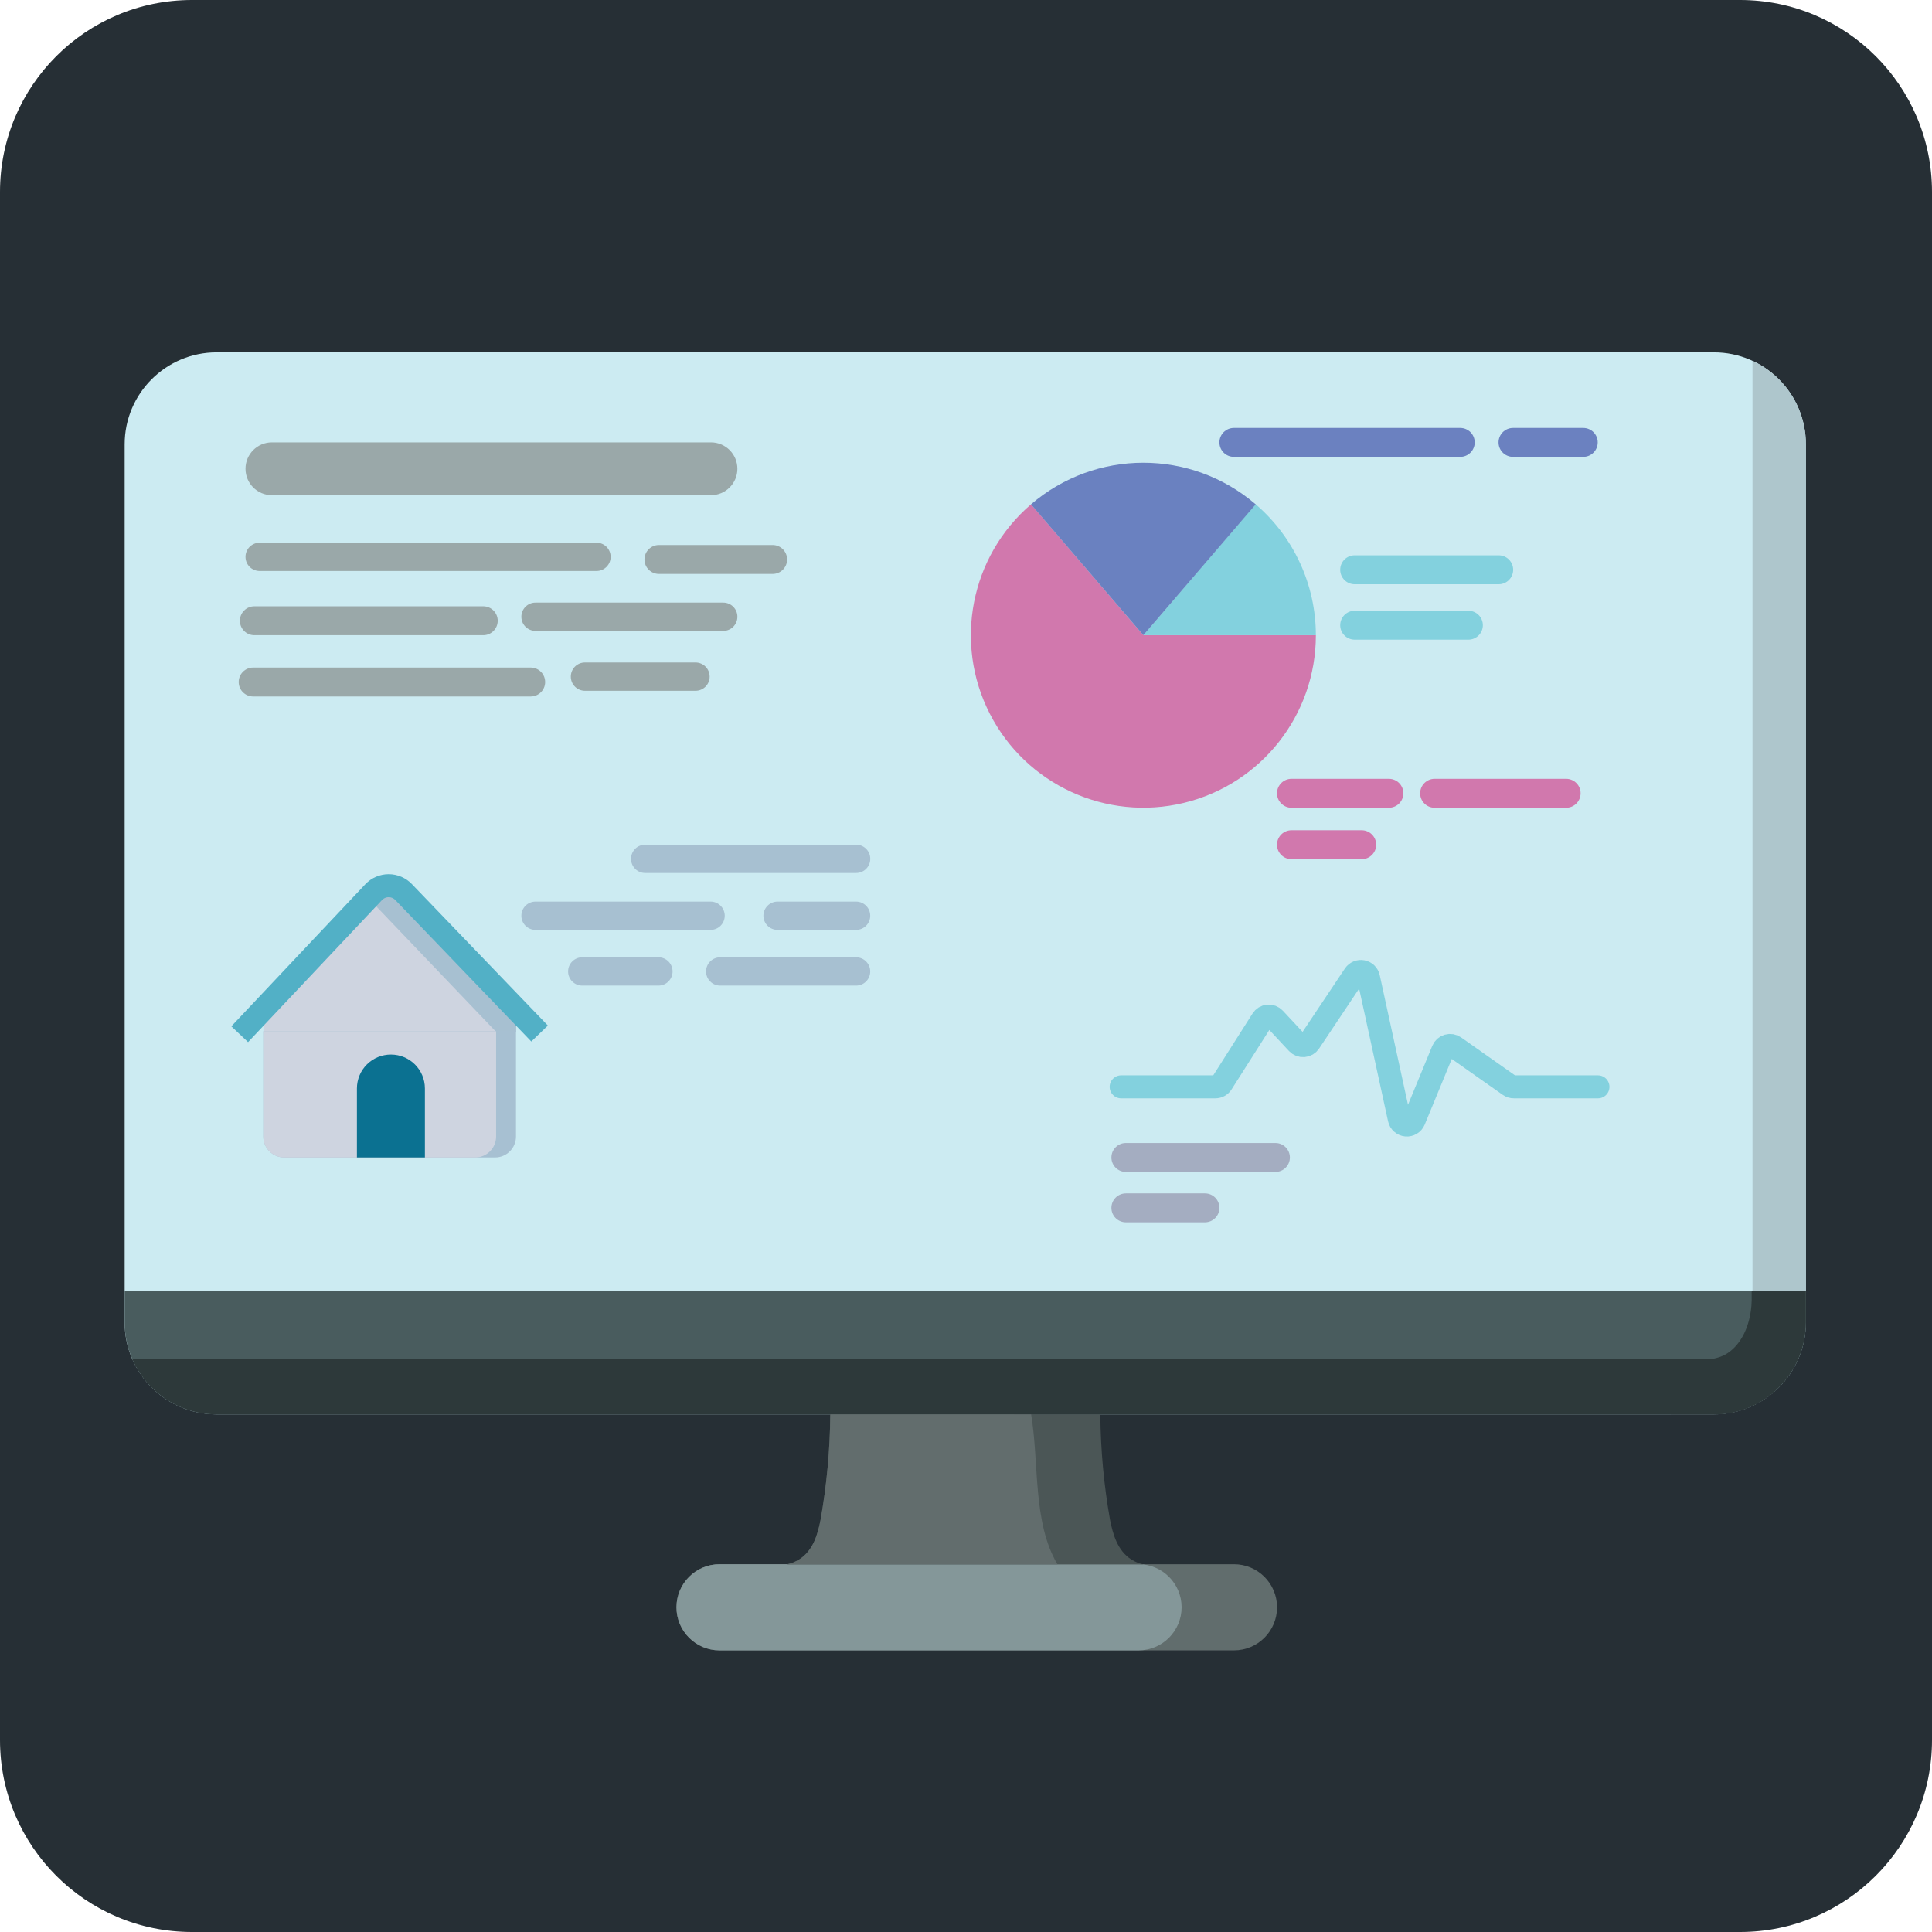
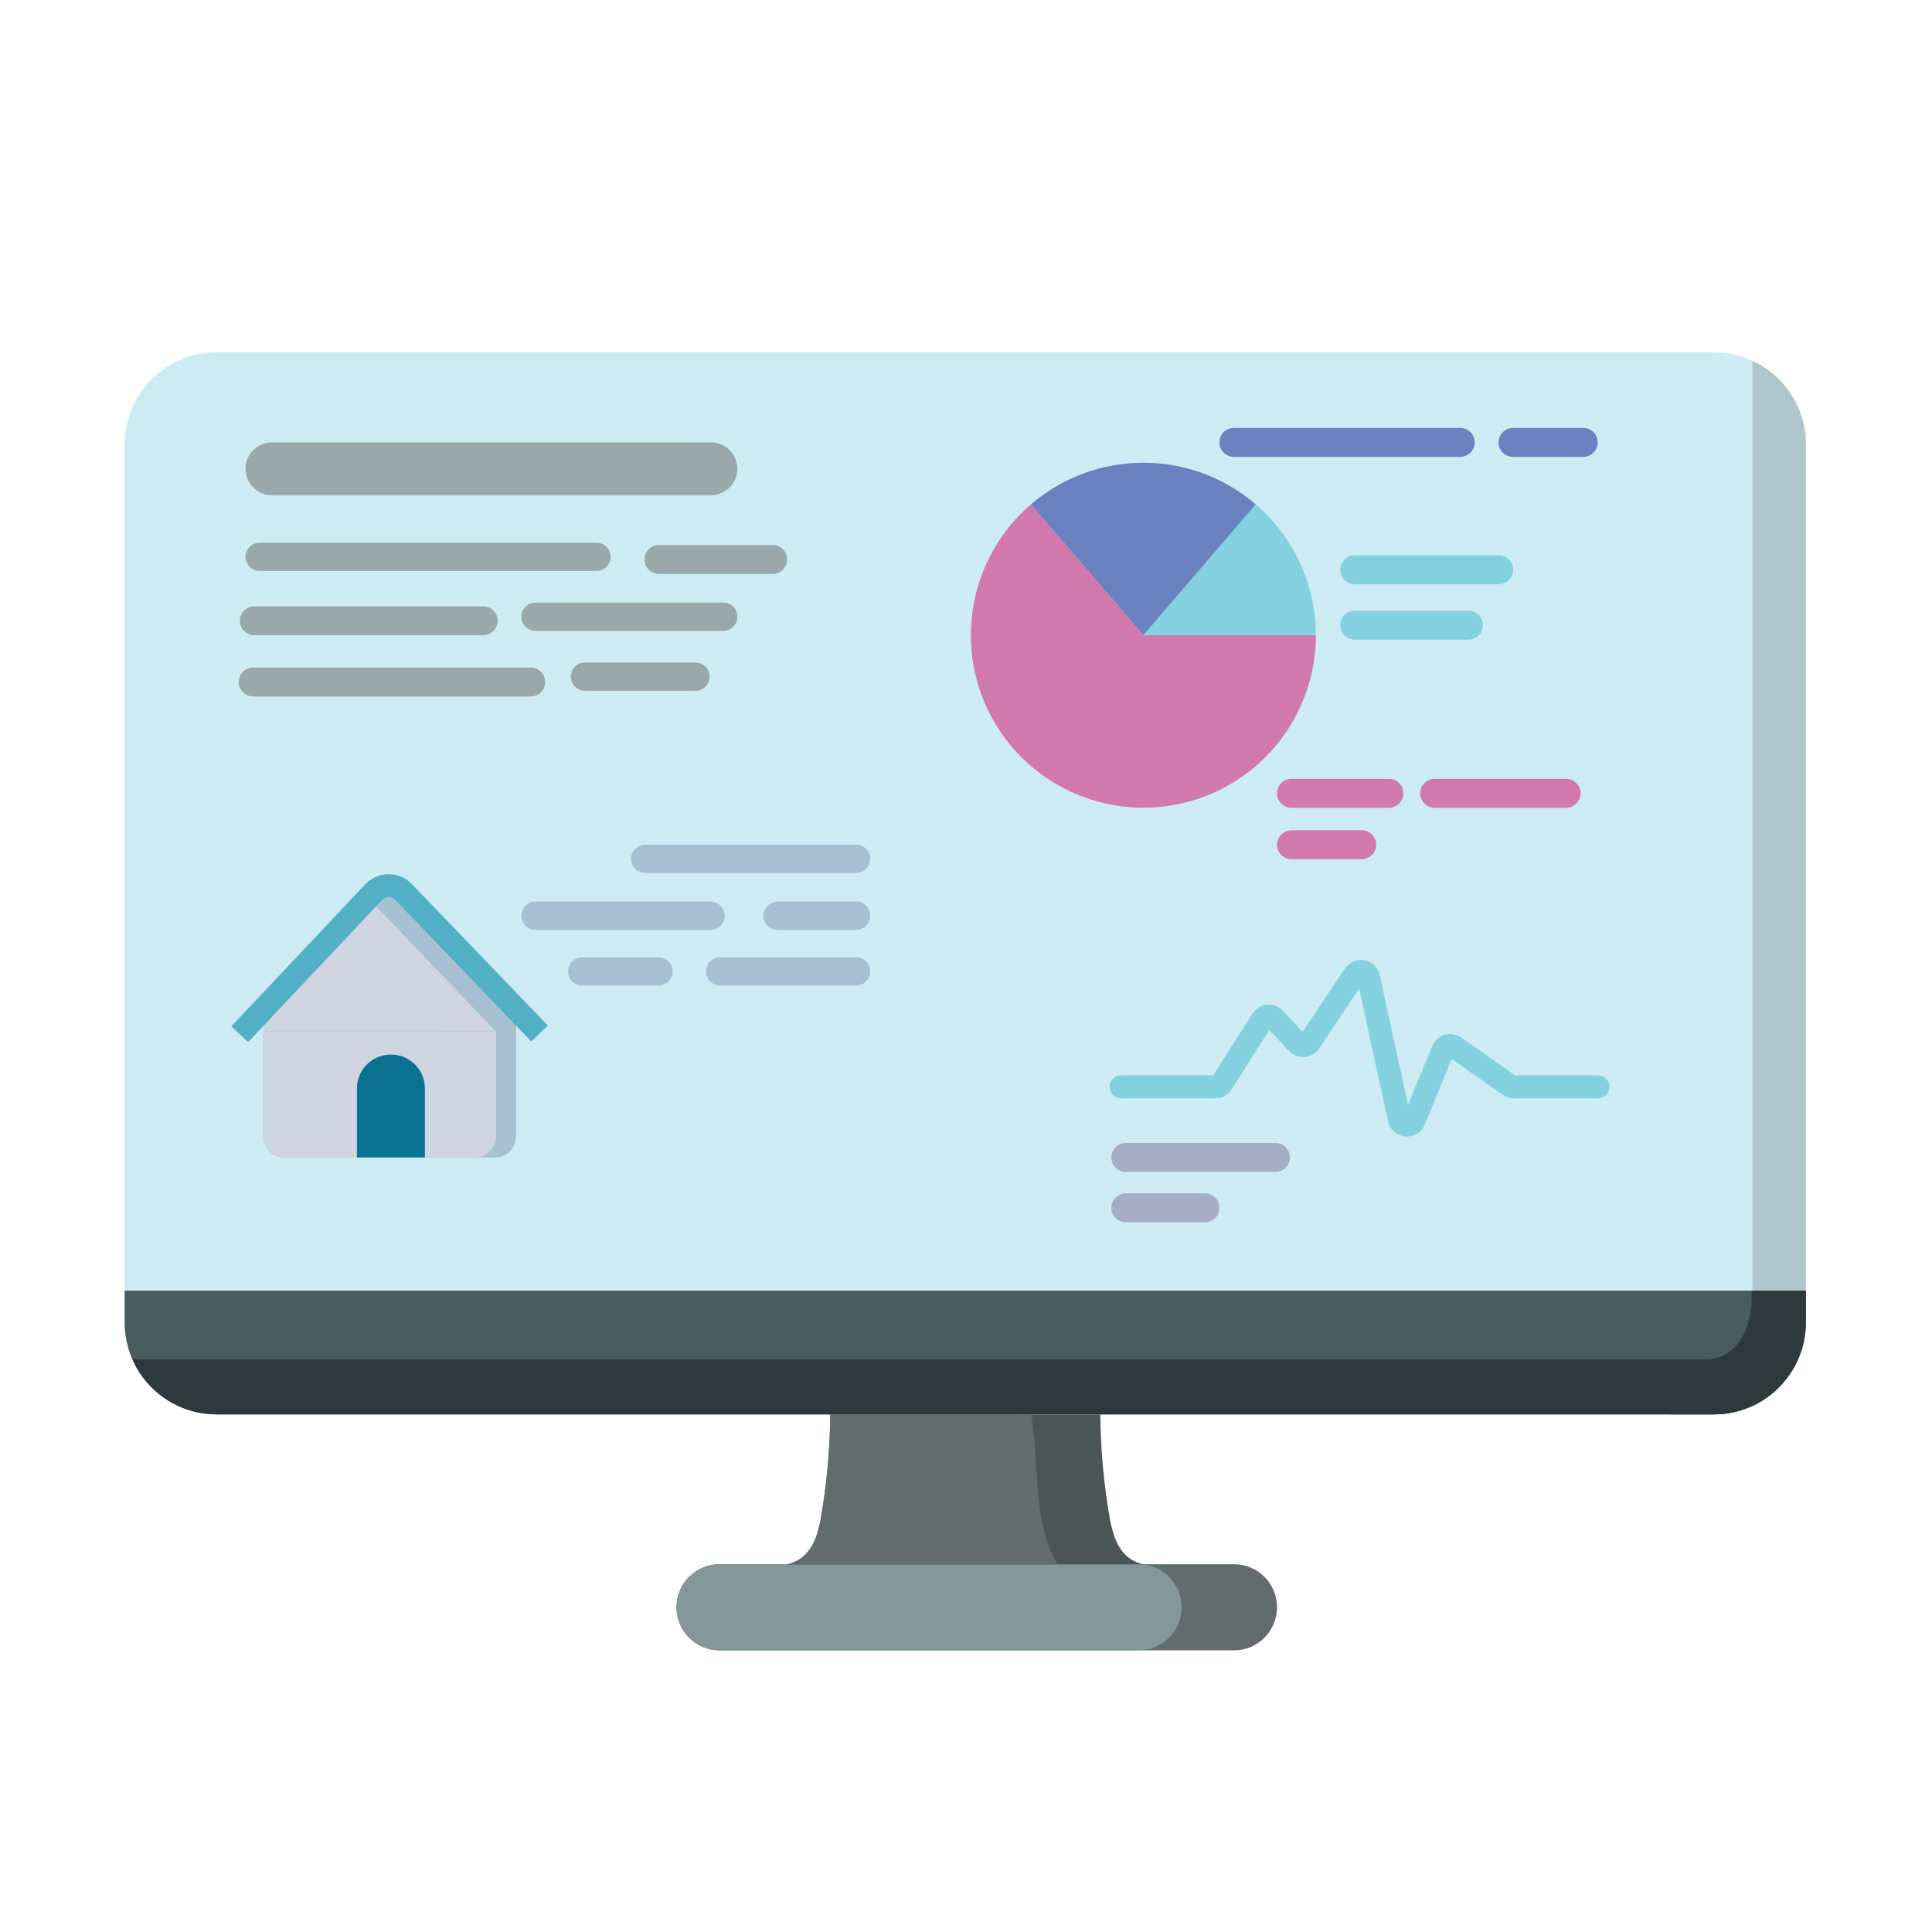
<svg xmlns="http://www.w3.org/2000/svg" id="Layer_1" data-name="Layer 1" viewBox="0 0 420 420">
  <defs>
-     <style>.cls-1,.cls-23,.cls-26,.cls-6{fill:none;}.cls-2{fill:#262f35;}.cls-3{fill:#ccebf2;}.cls-4{fill:#495c5e;}.cls-5{clip-path:url(#clip-path);}.cls-6{stroke:#2d393a;stroke-miterlimit:10;stroke-width:15px;}.cls-26,.cls-6{stroke-linecap:round;}.cls-7{clip-path:url(#clip-path-2);}.cls-8{fill:#aec6cc;}.cls-9{fill:#616d6d;}.cls-10{fill:#849799;}.cls-11{fill:#4b5656;}.cls-12{fill:#626d6d;}.cls-13{fill:#9aa8a9;}.cls-14{fill:#d178ad;}.cls-15{fill:#83d1de;}.cls-16{fill:#6a81c0;}.cls-17{fill:#6b81c0;}.cls-18{clip-path:url(#clip-path-3);}.cls-19{fill:#a7c0d1;}.cls-20{clip-path:url(#clip-path-4);}.cls-21{fill:#ced4e0;}.cls-22{fill:#a7c0d2;}.cls-23{stroke:#52b0c6;}.cls-23,.cls-26{stroke-linejoin:round;stroke-width:5px;}.cls-24{fill:#0b7191;}.cls-25{fill:#a4adc1;}.cls-26{stroke:#83d1de;}</style>
+     <style>.cls-1,.cls-23,.cls-26,.cls-6{fill:none;}.cls-2{fill:#262f35;opacity:0;}.cls-3{fill:#ccebf2;}.cls-4{fill:#495c5e;}.cls-5{clip-path:url(#clip-path);}.cls-6{stroke:#2d393a;stroke-miterlimit:10;stroke-width:15px;}.cls-26,.cls-6{stroke-linecap:round;}.cls-7{clip-path:url(#clip-path-2);}.cls-8{fill:#aec6cc;}.cls-9{fill:#616d6d;}.cls-10{fill:#849799;}.cls-11{fill:#4b5656;}.cls-12{fill:#626d6d;}.cls-13{fill:#9aa8a9;}.cls-14{fill:#d178ad;}.cls-15{fill:#83d1de;}.cls-16{fill:#6a81c0;}.cls-17{fill:#6b81c0;}.cls-18{clip-path:url(#clip-path-3);}.cls-19{fill:#a7c0d1;}.cls-20{clip-path:url(#clip-path-4);}.cls-21{fill:#ced4e0;}.cls-22{fill:#a7c0d2;}.cls-23{stroke:#52b0c6;}.cls-23,.cls-26{stroke-linejoin:round;stroke-width:5px;}.cls-24{fill:#0b7191;}.cls-25{fill:#a4adc1;}.cls-26{stroke:#83d1de;}</style>
    <clipPath id="clip-path" transform="translate(-87.8 -228.91)">
      <path class="cls-1" d="M114.9,509.48H480.38a0,0,0,0,1,0,0v6.9a20,20,0,0,1-20,20H134.9a20,20,0,0,1-20-20v-6.9a0,0,0,0,1,0,0Z" />
    </clipPath>
    <clipPath id="clip-path-2" transform="translate(-87.8 -228.91)">
      <rect class="cls-1" x="114.9" y="305.51" width="365.48" height="230.87" rx="20" />
    </clipPath>
    <clipPath id="clip-path-3" transform="translate(-87.8 -228.91)">
      <polygon class="cls-1" points="172.54 419.74 205.57 453.3 139.95 453.48 172.54 419.74" />
    </clipPath>
    <clipPath id="clip-path-4" transform="translate(-87.8 -228.91)">
      <polygon class="cls-1" points="168 424.28 195.57 453.14 140.8 453.29 168 424.28" />
    </clipPath>
  </defs>
  <rect class="cls-2" width="420" height="420" rx="41.73" />
  <rect class="cls-3" x="27.1" y="76.6" width="365.48" height="230.87" rx="20" />
  <path class="cls-4" d="M27.1,280.57H392.58a0,0,0,0,1,0,0v6.9a20,20,0,0,1-20,20H47.1a20,20,0,0,1-20-20v-6.9a0,0,0,0,1,0,0Z" />
  <g class="cls-5">
    <g id="shadow">
      <path class="cls-6" d="M106.43,531.91h360" transform="translate(-87.8 -228.91)" />
      <path class="cls-6" d="M476.09,510.13c.32,8.86-3.52,16.71-10.06,20.06a17.12,17.12,0,0,1-9,1.72" transform="translate(-87.8 -228.91)" />
    </g>
  </g>
  <g class="cls-7">
    <rect class="cls-8" x="380.98" y="76.6" width="11.59" height="203.97" />
  </g>
  <rect class="cls-9" x="147.06" y="340.05" width="130.56" height="18.72" rx="9.36" />
  <rect class="cls-10" x="147.06" y="340.05" width="109.81" height="18.72" rx="9.36" />
  <path class="cls-11" d="M336.36,569H258.91a8.35,8.35,0,0,0,2.61-1.05c3.11-1.94,4.06-5.62,4.65-8.54a138,138,0,0,0,2.13-23H327a138,138,0,0,0,2.13,23c.6,2.92,1.55,6.6,4.65,8.54A8.35,8.35,0,0,0,336.36,569Z" transform="translate(-87.8 -228.91)" />
  <path class="cls-12" d="M268.3,536.38a138,138,0,0,1-2.13,23c-.59,2.92-1.54,6.6-4.65,8.54a8.35,8.35,0,0,1-2.61,1.05h58.76c-5.42-9.21-3.93-21.83-5.71-32.58Z" transform="translate(-87.8 -228.91)" />
  <g id="grey_text" data-name="grey text">
    <rect class="cls-13" x="53.37" y="96.17" width="106.93" height="11.48" rx="5.74" />
    <rect class="cls-13" x="53.37" y="117.98" width="79.38" height="6.15" rx="3.07" />
    <rect class="cls-13" x="51.89" y="145.12" width="66.62" height="6.29" rx="3.15" />
    <rect class="cls-13" x="124.09" y="144.02" width="30.18" height="6.15" rx="3.07" />
    <rect class="cls-13" x="140.1" y="118.48" width="31.01" height="6.29" rx="3.15" />
    <rect class="cls-13" x="52.15" y="131.8" width="56.05" height="6.29" rx="3.15" />
    <rect class="cls-13" x="113.34" y="131" width="46.96" height="6.15" rx="3.07" />
  </g>
  <g id="pie_chart" data-name="pie chart">
    <path class="cls-14" d="M336.36,367h37.5a37.5,37.5,0,1,1-61.92-28.46Z" transform="translate(-87.8 -228.91)" />
    <path class="cls-15" d="M336.36,367l24.38-28.49A37.52,37.52,0,0,1,373.86,367h-37.5Z" transform="translate(-87.8 -228.91)" />
    <path class="cls-16" d="M336.36,367l-24.43-28.45a37.5,37.5,0,0,1,48.85,0Z" transform="translate(-87.8 -228.91)" />
    <rect class="cls-15" x="291.35" y="132.77" width="31.01" height="6.29" rx="3.15" />
    <rect class="cls-15" x="291.35" y="120.72" width="37.6" height="6.29" rx="3.15" />
    <rect class="cls-17" x="325.77" y="93.03" width="21.56" height="6.29" rx="3.15" />
    <rect class="cls-14" x="277.61" y="180.49" width="21.56" height="6.29" rx="3.15" />
    <rect class="cls-14" x="277.61" y="169.31" width="27.47" height="6.29" rx="3.15" />
    <rect class="cls-14" x="308.73" y="169.31" width="34.88" height="6.29" rx="3.15" />
    <rect class="cls-17" x="265.09" y="93.03" width="55.5" height="6.29" rx="3.15" />
  </g>
  <g id="house">
    <g class="cls-18">
      <rect class="cls-19" x="57.28" y="191.23" width="54.93" height="33.52" />
    </g>
    <g class="cls-20">
      <rect class="cls-21" x="57.29" y="195.71" width="64.67" height="28.83" />
    </g>
    <path class="cls-22" d="M57.24,224.19h54.93a0,0,0,0,1,0,0v22.88a4.55,4.55,0,0,1-4.55,4.55H61.79a4.55,4.55,0,0,1-4.55-4.55V224.19A0,0,0,0,1,57.24,224.19Z" />
    <path class="cls-21" d="M57.24,224.19h50.61a0,0,0,0,1,0,0v22.88a4.55,4.55,0,0,1-4.55,4.55H61.79a4.55,4.55,0,0,1-4.55-4.55V224.19A0,0,0,0,1,57.24,224.19Z" />
    <path id="Roof" class="cls-23" d="M205.1,453.59l-29.56-30.75a4.49,4.49,0,0,0-6.49,0l-29.14,30.9" transform="translate(-87.8 -228.91)" />
    <path class="cls-24" d="M85,229.25h0a7.37,7.37,0,0,1,7.37,7.37v15a0,0,0,0,1,0,0H77.59a0,0,0,0,1,0,0v-15A7.37,7.37,0,0,1,85,229.25Z" />
    <rect class="cls-19" x="137.18" y="183.63" width="52.01" height="6.15" rx="3.07" />
    <rect class="cls-19" x="123.5" y="208.11" width="22.71" height="6.15" rx="3.07" />
    <rect class="cls-19" x="113.34" y="196" width="44.21" height="6.15" rx="3.07" />
    <rect class="cls-19" x="165.96" y="196" width="23.22" height="6.15" rx="3.07" />
    <rect class="cls-19" x="153.49" y="208.11" width="35.69" height="6.15" rx="3.07" />
  </g>
  <g id="chart">
    <rect class="cls-25" x="241.61" y="248.48" width="38.8" height="6.29" rx="3.15" />
    <rect class="cls-25" x="241.61" y="259.43" width="23.48" height="6.29" rx="3.15" />
    <path class="cls-26" d="M331.53,465.18H352a1.67,1.67,0,0,0,1.42-.78l8.78-13.82a1.68,1.68,0,0,1,2.65-.25l5,5.36a1.68,1.68,0,0,0,2.63-.22l9.77-14.63a1.69,1.69,0,0,1,3.05.58L392,472.15a1.69,1.69,0,0,0,3.21.29l6.27-15.22a1.68,1.68,0,0,1,2.53-.73l11.92,8.39a1.68,1.68,0,0,0,1,.3h18.25" transform="translate(-87.8 -228.91)" />
  </g>
</svg>
